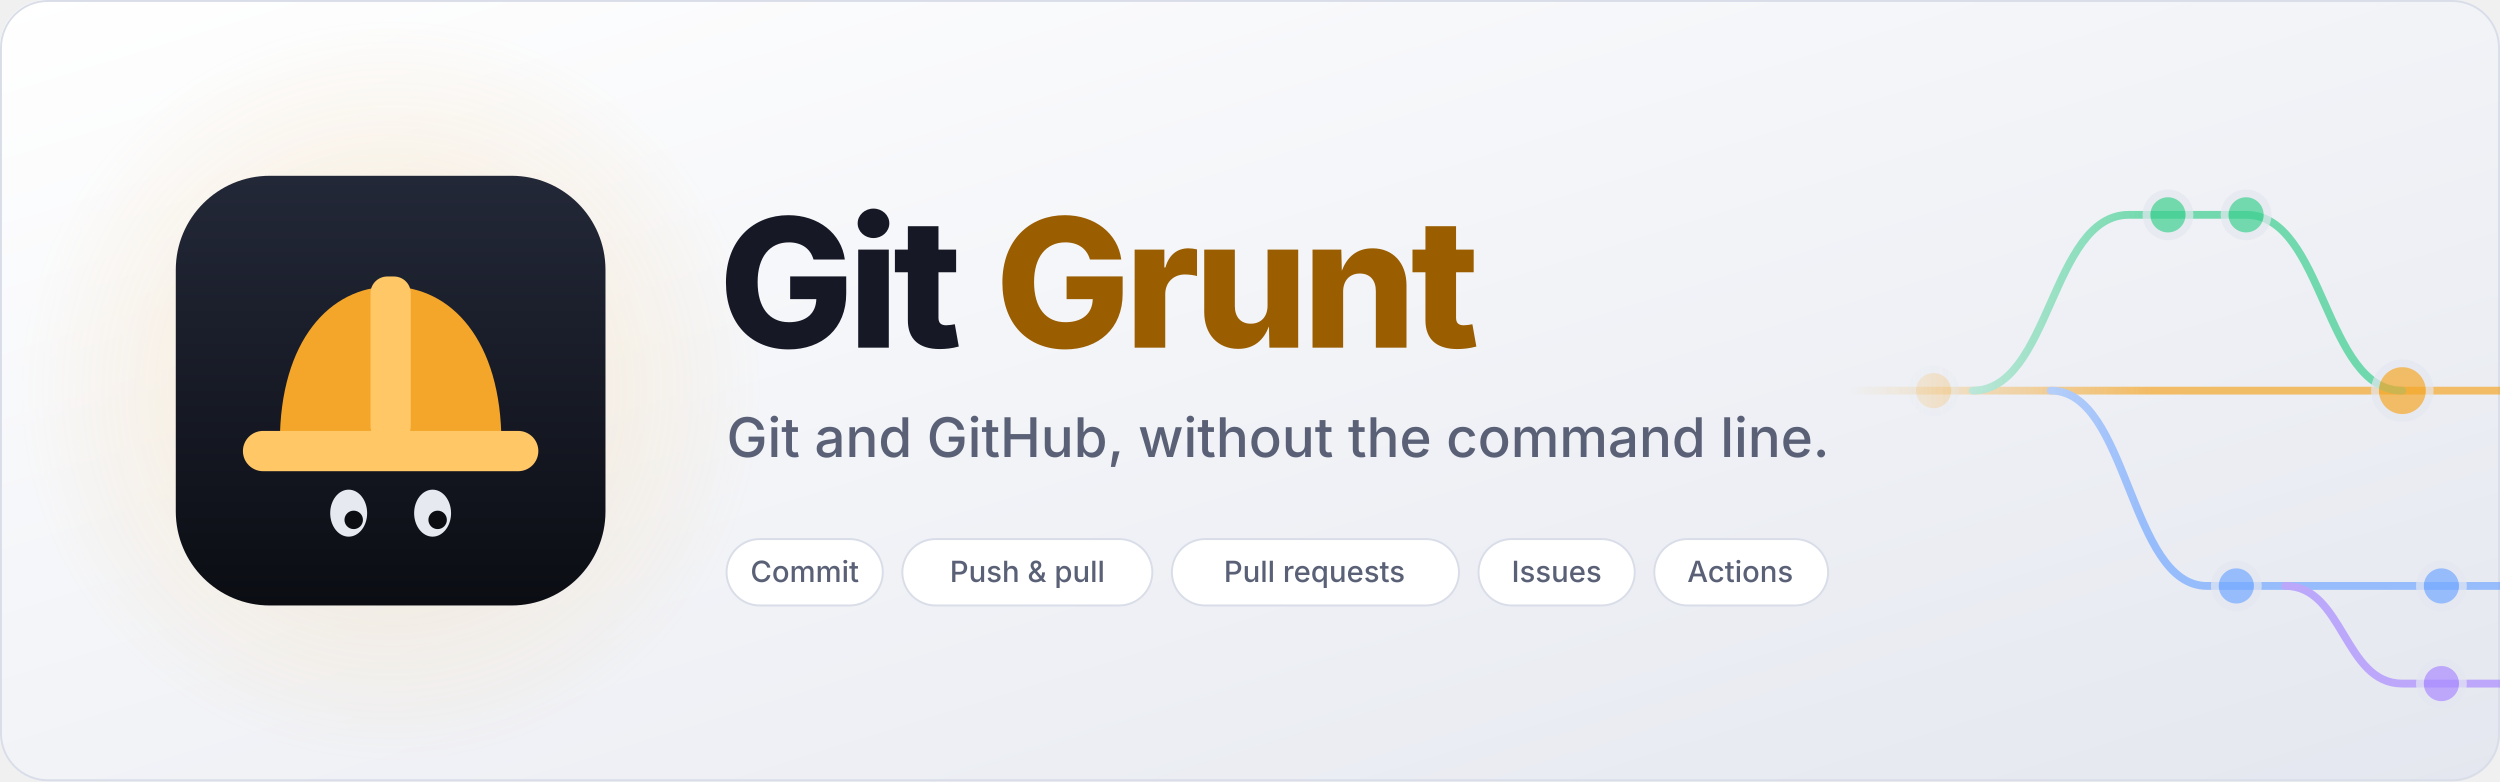
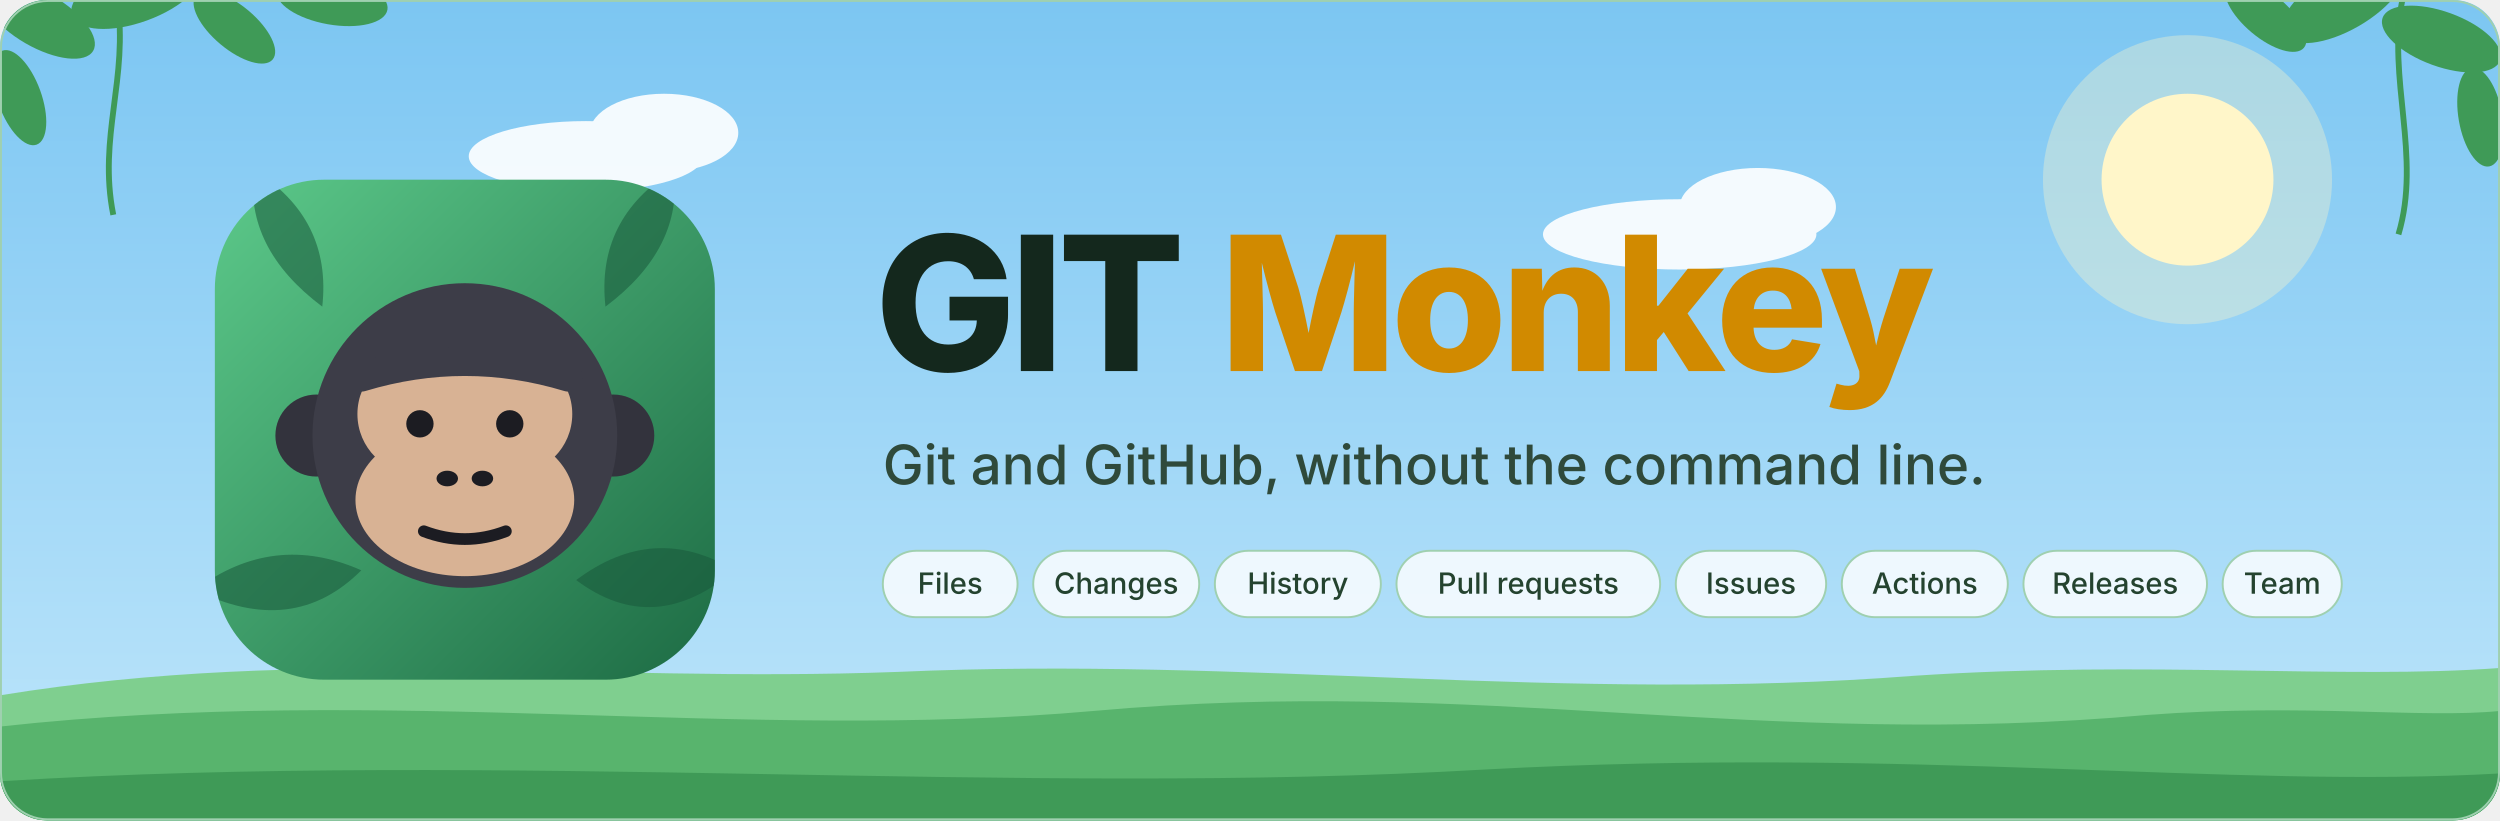
- <svg xmlns="http://www.w3.org/2000/svg" width="1280" height="400" viewBox="0 0 1280 400">
+ <svg xmlns="http://www.w3.org/2000/svg" width="1280" height="420" viewBox="0 0 1280 420">
  <defs>
-     <linearGradient id="bg" x1="0" y1="0" x2="1" y2="1">
-       <stop offset="0" stop-color="#ffffff" />
-       <stop offset="1" stop-color="#e4e7ef" />
+     <linearGradient id="sky" x1="0" y1="0" x2="0" y2="1">
+       <stop offset="0" stop-color="#7cc6f2" />
+       <stop offset="1" stop-color="#bfe6fb" />
    </linearGradient>
-     <linearGradient id="tile" x1="0" y1="0" x2="0" y2="1">
-       <stop offset="0" stop-color="#232838" />
-       <stop offset="1" stop-color="#0b0d13" />
-     </linearGradient>
-     <radialGradient id="glow" cx=".5" cy=".5" r=".5">
-       <stop offset="0" stop-color="#f4a62a" stop-opacity=".22" />
-       <stop offset="1" stop-color="#f4a62a" stop-opacity="0" />
-     </radialGradient>
-     <linearGradient id="fade" x1="0" y1="0" x2="1" y2="0">
-       <stop offset=".74" stop-color="#fff" stop-opacity="0" />
-       <stop offset=".86" stop-color="#fff" stop-opacity="1" />
-     </linearGradient>
-     <mask id="m">
-       <rect width="1280" height="400" fill="url(#fade)" />
-     </mask>
+     <clipPath id="card">
+       <rect width="1280" height="420" rx="24" />
+     </clipPath>
  </defs>
-   <rect width="1280" height="400" rx="24" fill="url(#bg)" />
-   <rect x=".5" y=".5" width="1279" height="399" rx="24" fill="none" stroke="#d9dde8" />
-   <g mask="url(#m)" opacity=".7" fill="none" stroke-width="4" stroke-linecap="round">
-     <path d="M940 200 H1280" stroke="#f4a62a" />
-     <path d="M1010 200 C1050 200 1050 110 1090 110 H1150 C1190 110 1190 200 1230 200" stroke="#3ccf8e" />
-     <path d="M1050 200 C1090 200 1090 300 1130 300 H1280" stroke="#74a8ff" />
-     <path d="M1170 300 C1200 300 1200 350 1230 350 H1280" stroke="#a98bff" />
+   <g clip-path="url(#card)">
+     <rect width="1280" height="420" fill="url(#sky)" />
+     <circle cx="1120" cy="92" r="44" fill="#fff6c9" />
+     <circle cx="1120" cy="92" r="74" fill="#fff6c9" opacity=".35" />
+     <g fill="#fff" opacity=".9">
+       <ellipse cx="300" cy="80" rx="60" ry="18" />
+       <ellipse cx="340" cy="68" rx="38" ry="20" />
+       <ellipse cx="860" cy="120" rx="70" ry="18" />
+       <ellipse cx="900" cy="106" rx="40" ry="20" />
+     </g>
+     <path d="M0 356 C 160 330 300 350 460 344 C 640 336 800 360 980 346 C 1100 338 1200 348 1280 342 V420 H0Z" fill="#7fcf8f" />
+     <path d="M0 372 C 200 350 380 380 560 364 C 760 346 900 384 1100 366 C 1180 360 1240 368 1280 364 V420 H0Z" fill="#58b46d" />
+     <path d="M0 400 C 260 384 520 408 760 394 C 980 382 1140 404 1280 396 V420 H0Z" fill="#3f9a57" />
+     <g fill="#3f9a57">
+       <ellipse cx="20" cy="10" rx="32" ry="14" transform="rotate(30 20 10)" />
+       <ellipse cx="70" cy="-4" rx="35.2" ry="15.4" transform="rotate(-20 70 -4)" />
+       <ellipse cx="120" cy="14" rx="25.6" ry="11.2" transform="rotate(40 120 14)" />
+       <ellipse cx="10" cy="50" rx="25.6" ry="11.2" transform="rotate(70 10 50)" />
+       <ellipse cx="170" cy="0" rx="28.8" ry="12.6" transform="rotate(10 170 0)" />
+       <ellipse cx="1200" cy="0" rx="35.2" ry="15.4" transform="rotate(-30 1200 0)" />
+       <ellipse cx="1250" cy="20" rx="32" ry="14" transform="rotate(20 1250 20)" />
+       <ellipse cx="1160" cy="8" rx="25.6" ry="11.2" transform="rotate(40 1160 8)" />
+       <ellipse cx="1270" cy="60" rx="25.6" ry="11.2" transform="rotate(80 1270 60)" />
+     </g>
+     <path d="M60 0 C 66 40 50 70 58 110" stroke="#3f9a57" stroke-width="3" fill="none" />
+     <path d="M1230 0 C 1222 40 1240 80 1228 120" stroke="#3f9a57" stroke-width="3" fill="none" />
  </g>
-   <g mask="url(#m)" opacity=".7" stroke="#e4e7ef" stroke-width="4">
-     <circle cx="990" cy="200" r="11" fill="#f4a62a" />
-     <circle cx="1110" cy="110" r="11" fill="#3ccf8e" />
-     <circle cx="1150" cy="110" r="11" fill="#3ccf8e" />
-     <circle cx="1230" cy="200" r="14" fill="#f4a62a" />
-     <circle cx="1145" cy="300" r="11" fill="#74a8ff" />
-     <circle cx="1250" cy="300" r="11" fill="#74a8ff" />
-     <circle cx="1250" cy="350" r="11" fill="#a98bff" />
-   </g>
-   <circle cx="200" cy="200" r="190" fill="url(#glow)" />
-   <g transform="translate(90 90) scale(.4297)">
-     <rect width="512" height="512" rx="112" fill="url(#tile)" />
-     <path d="M124 318 C124 196 184 132 256 132 C328 132 388 196 388 318 Z" fill="#f4a62a" />
-     <rect x="232" y="120" width="48" height="198" rx="20" fill="#ffc766" />
-     <rect x="80" y="304" width="352" height="48" rx="24" fill="#ffc766" />
-     <ellipse cx="206" cy="402" rx="22" ry="28" fill="#e7e9f1" />
-     <ellipse cx="306" cy="402" rx="22" ry="28" fill="#e7e9f1" />
-     <circle cx="212" cy="410" r="11" fill="#0b0d13" />
-     <circle cx="312" cy="410" r="11" fill="#0b0d13" />
+   <rect x=".5" y=".5" width="1279" height="419" rx="24" fill="none" stroke="#9fd0b0" />
+   <g transform="translate(110 92) scale(.5)" filter="none">
+     <defs>
+       <linearGradient id="ig" x1="0" y1="0" x2="1" y2="1">
+         <stop offset="0" stop-color="#5cc98a" />
+         <stop offset="1" stop-color="#1d6b44" />
+       </linearGradient>
+     </defs>
+     <rect width="512" height="512" rx="112" fill="url(#ig)" />
+     <clipPath id="ic">
+       <rect width="512" height="512" rx="112" />
+     </clipPath>
+     <g clip-path="url(#ic)" fill="#17583a" opacity=".55">
+       <path d="M-20 420Q60 360 150 400Q80 470-20 420z" />
+       <path d="M532 400Q450 350 370 410Q450 470 532 400z" />
+       <path d="M40 -10Q120 40 110 130Q30 70 40-10z" />
+       <path d="M470-10Q390 40 400 130Q480 70 470-10z" />
+     </g>
+     <circle cx="104" cy="262" r="42" fill="#33333d" />
+     <circle cx="408" cy="262" r="42" fill="#33333d" />
+     <circle cx="256" cy="262" r="156" fill="#3d3d48" />
+     <g fill="#d8b294">
+       <circle cx="208" cy="240" r="62" />
+       <circle cx="304" cy="240" r="62" />
+       <ellipse cx="256" cy="328" rx="112" ry="78" />
+     </g>
+     <path d="M150 202Q256 170 362 202" stroke="#3d3d48" stroke-width="30" fill="none" stroke-linecap="round" />
+     <g fill="#1c1c22">
+       <circle cx="210" cy="250" r="14" />
+       <circle cx="302" cy="250" r="14" />
+       <ellipse cx="238" cy="306" rx="11" ry="8" />
+       <ellipse cx="274" cy="306" rx="11" ry="8" />
+     </g>
+     <path d="M214 360Q256 376 298 360" stroke="#1c1c22" stroke-width="12" fill="none" stroke-linecap="round" />
  </g>
  <g font-family="Geist, 'Geist Sans', Inter, 'Segoe UI', Roboto, Helvetica, Arial, sans-serif">
-     <text x="368" y="178" font-size="92" font-weight="800" letter-spacing="-3" fill="#161925">Git <tspan fill="#9a5d00">Grunt</tspan>
+     <text x="448" y="190" font-size="96" font-weight="800" letter-spacing="-3" fill="#14281d">GIT <tspan fill="#d18a00">Monkey</tspan>
    </text>
-     <text x="372" y="234" font-size="28" font-weight="500" fill="#5a6177">Git and GitHub, without the command line.</text>
-     <rect x="372" y="276" width="80" height="34" rx="17" fill="#ffffff" stroke="#d9dde8" />
-     <text x="412" y="298" text-anchor="middle" font-size="15" font-weight="500" fill="#5a6177">Commit</text>
-     <rect x="462" y="276" width="128" height="34" rx="17" fill="#ffffff" stroke="#d9dde8" />
-     <text x="526" y="298" text-anchor="middle" font-size="15" font-weight="500" fill="#5a6177">Push &amp; pull</text>
-     <rect x="600" y="276" width="147" height="34" rx="17" fill="#ffffff" stroke="#d9dde8" />
-     <text x="673" y="298" text-anchor="middle" font-size="15" font-weight="500" fill="#5a6177">Pull requests</text>
-     <rect x="757" y="276" width="80" height="34" rx="17" fill="#ffffff" stroke="#d9dde8" />
-     <text x="797" y="298" text-anchor="middle" font-size="15" font-weight="500" fill="#5a6177">Issues</text>
-     <rect x="847" y="276" width="89" height="34" rx="17" fill="#ffffff" stroke="#d9dde8" />
-     <text x="891" y="298" text-anchor="middle" font-size="15" font-weight="500" fill="#5a6177">Actions</text>
+     <text x="452" y="248" font-size="28" font-weight="500" fill="#2f4a3b">Git and GitHub, without the command line.</text>
+     <rect x="452" y="282" width="69" height="34" rx="17" fill="#ffffffcc" stroke="#9fd0b0" />
+     <text x="486.5" y="304" text-anchor="middle" font-size="15" font-weight="500" fill="#24432f">Files</text>
+     <rect x="529" y="282" width="85" height="34" rx="17" fill="#ffffffcc" stroke="#9fd0b0" />
+     <text x="571.5" y="304" text-anchor="middle" font-size="15" font-weight="500" fill="#24432f">Changes</text>
+     <rect x="622" y="282" width="85" height="34" rx="17" fill="#ffffffcc" stroke="#9fd0b0" />
+     <text x="664.5" y="304" text-anchor="middle" font-size="15" font-weight="500" fill="#24432f">History</text>
+     <rect x="715" y="282" width="135" height="34" rx="17" fill="#ffffffcc" stroke="#9fd0b0" />
+     <text x="782.5" y="304" text-anchor="middle" font-size="15" font-weight="500" fill="#24432f">Pull requests</text>
+     <rect x="858" y="282" width="77" height="34" rx="17" fill="#ffffffcc" stroke="#9fd0b0" />
+     <text x="896.5" y="304" text-anchor="middle" font-size="15" font-weight="500" fill="#24432f">Issues</text>
+     <rect x="943" y="282" width="85" height="34" rx="17" fill="#ffffffcc" stroke="#9fd0b0" />
+     <text x="985.5" y="304" text-anchor="middle" font-size="15" font-weight="500" fill="#24432f">Actions</text>
+     <rect x="1036" y="282" width="94" height="34" rx="17" fill="#ffffffcc" stroke="#9fd0b0" />
+     <text x="1083" y="304" text-anchor="middle" font-size="15" font-weight="500" fill="#24432f">Releases</text>
+     <rect x="1138" y="282" width="61" height="34" rx="17" fill="#ffffffcc" stroke="#9fd0b0" />
+     <text x="1168.5" y="304" text-anchor="middle" font-size="15" font-weight="500" fill="#24432f">Team</text>
  </g>
</svg>
